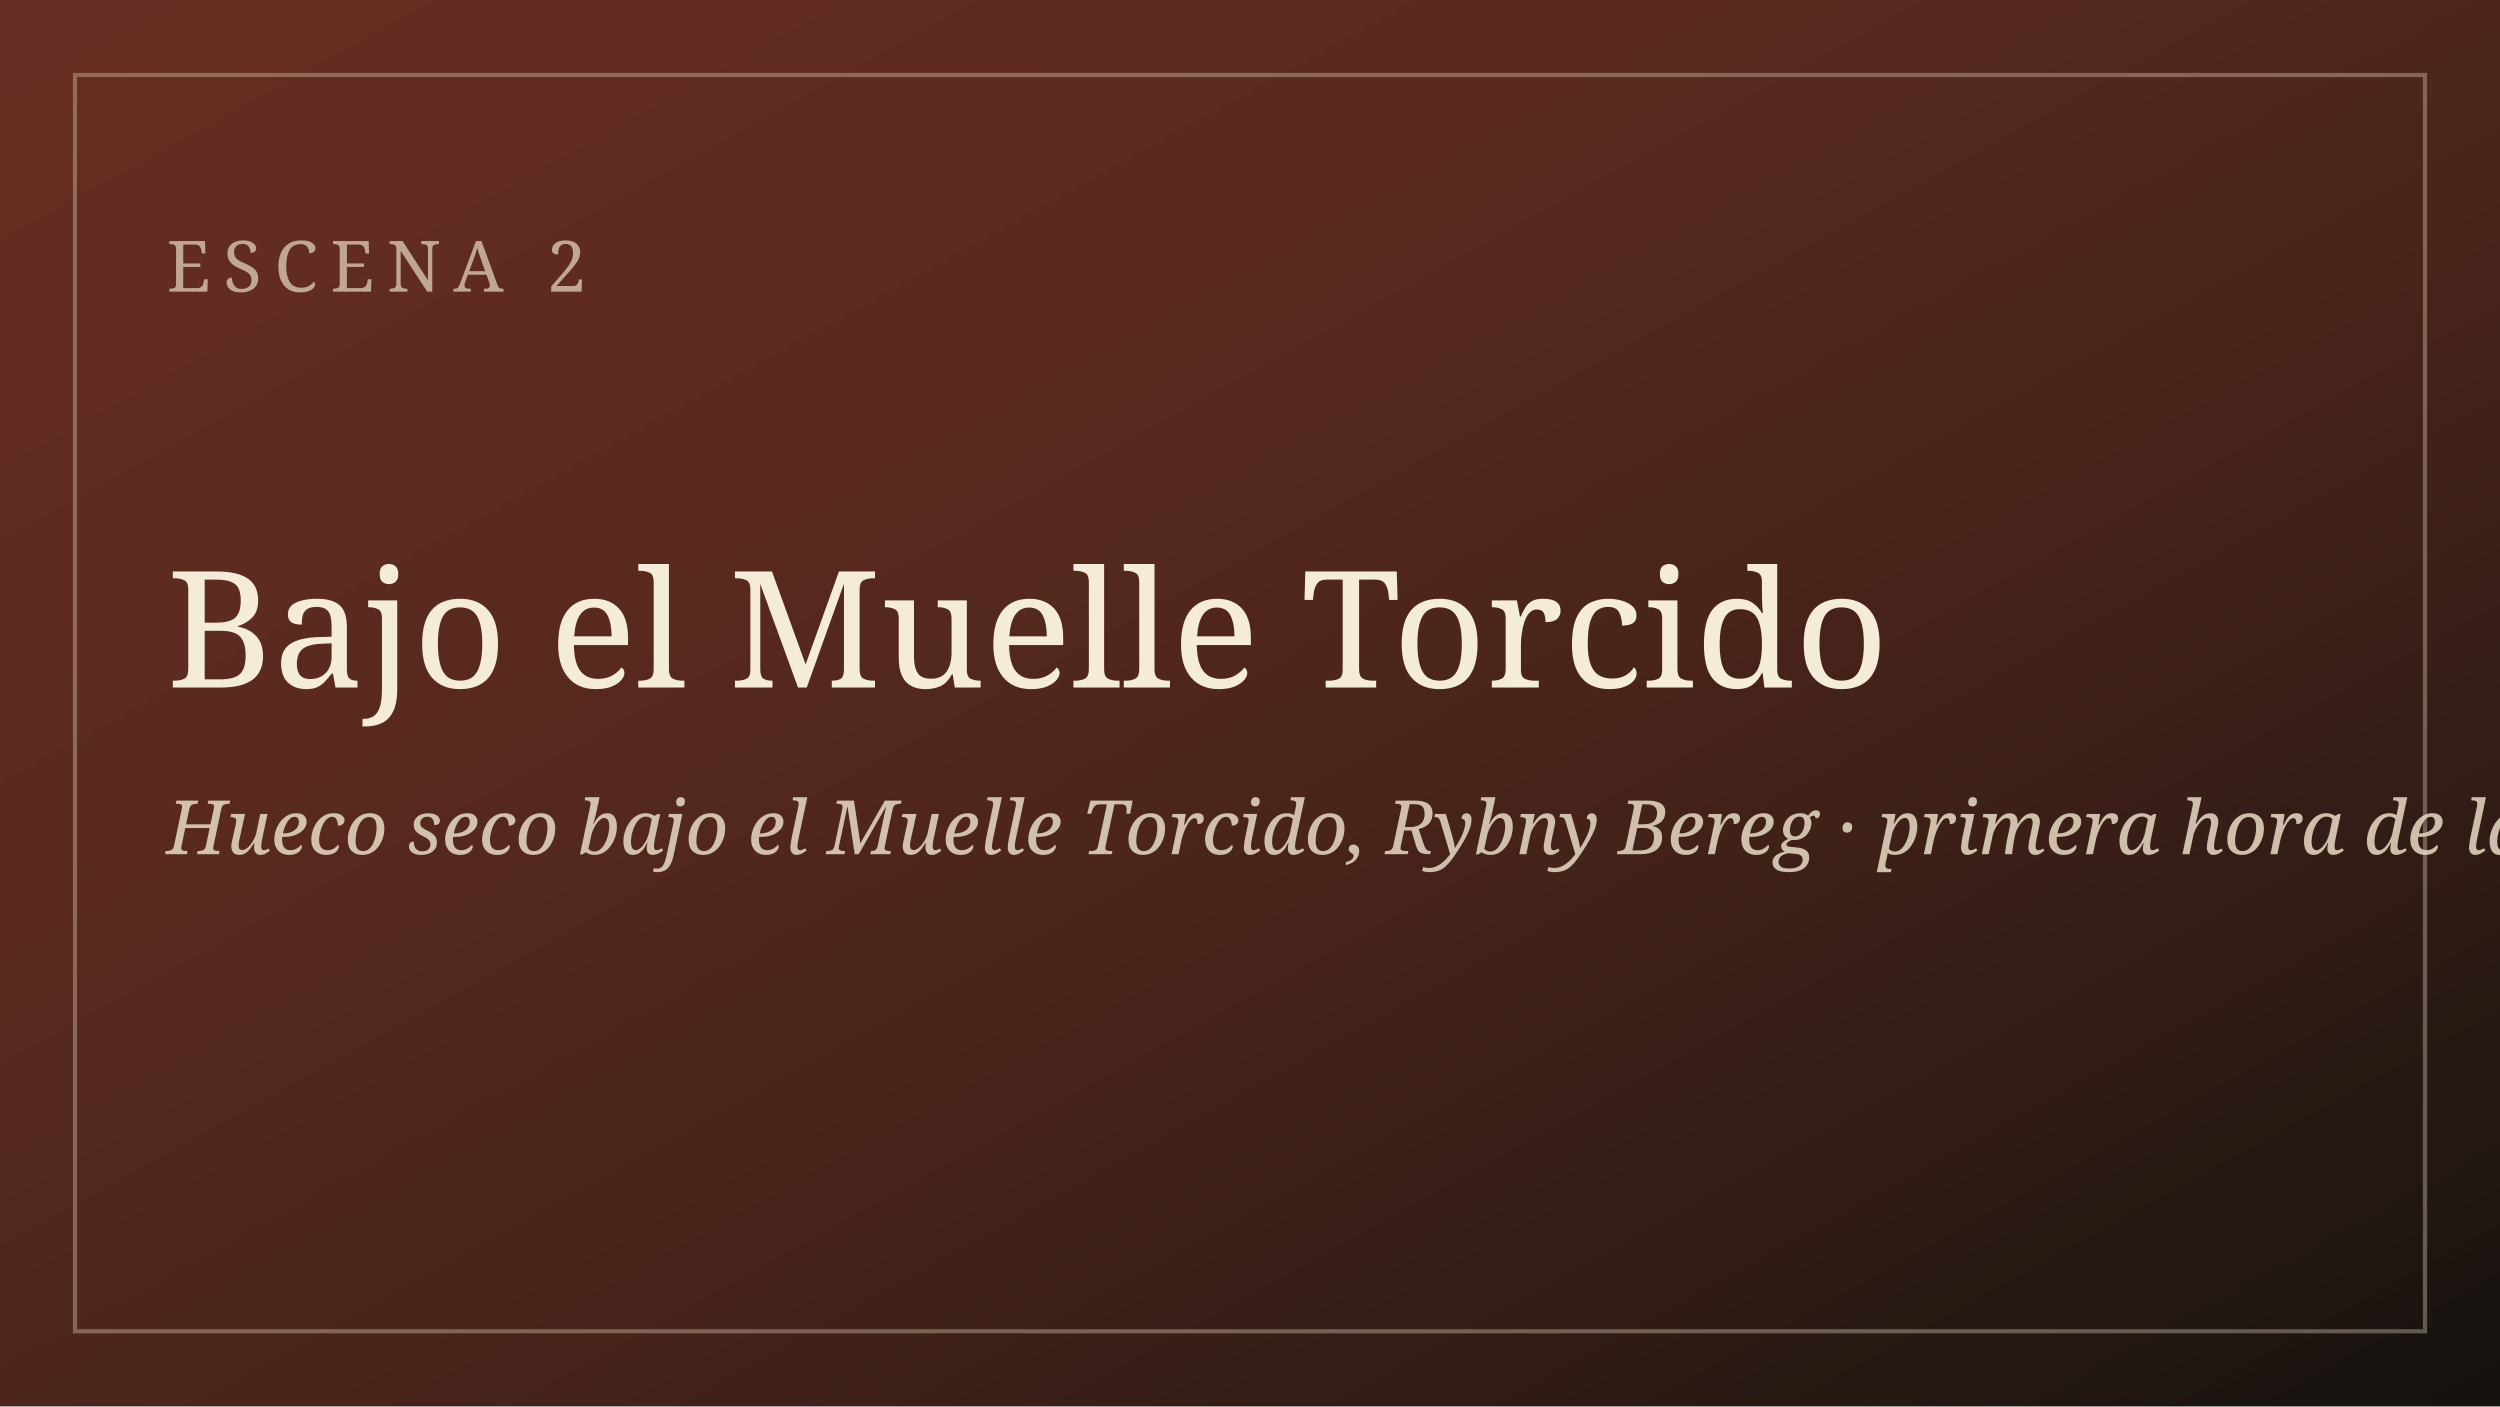
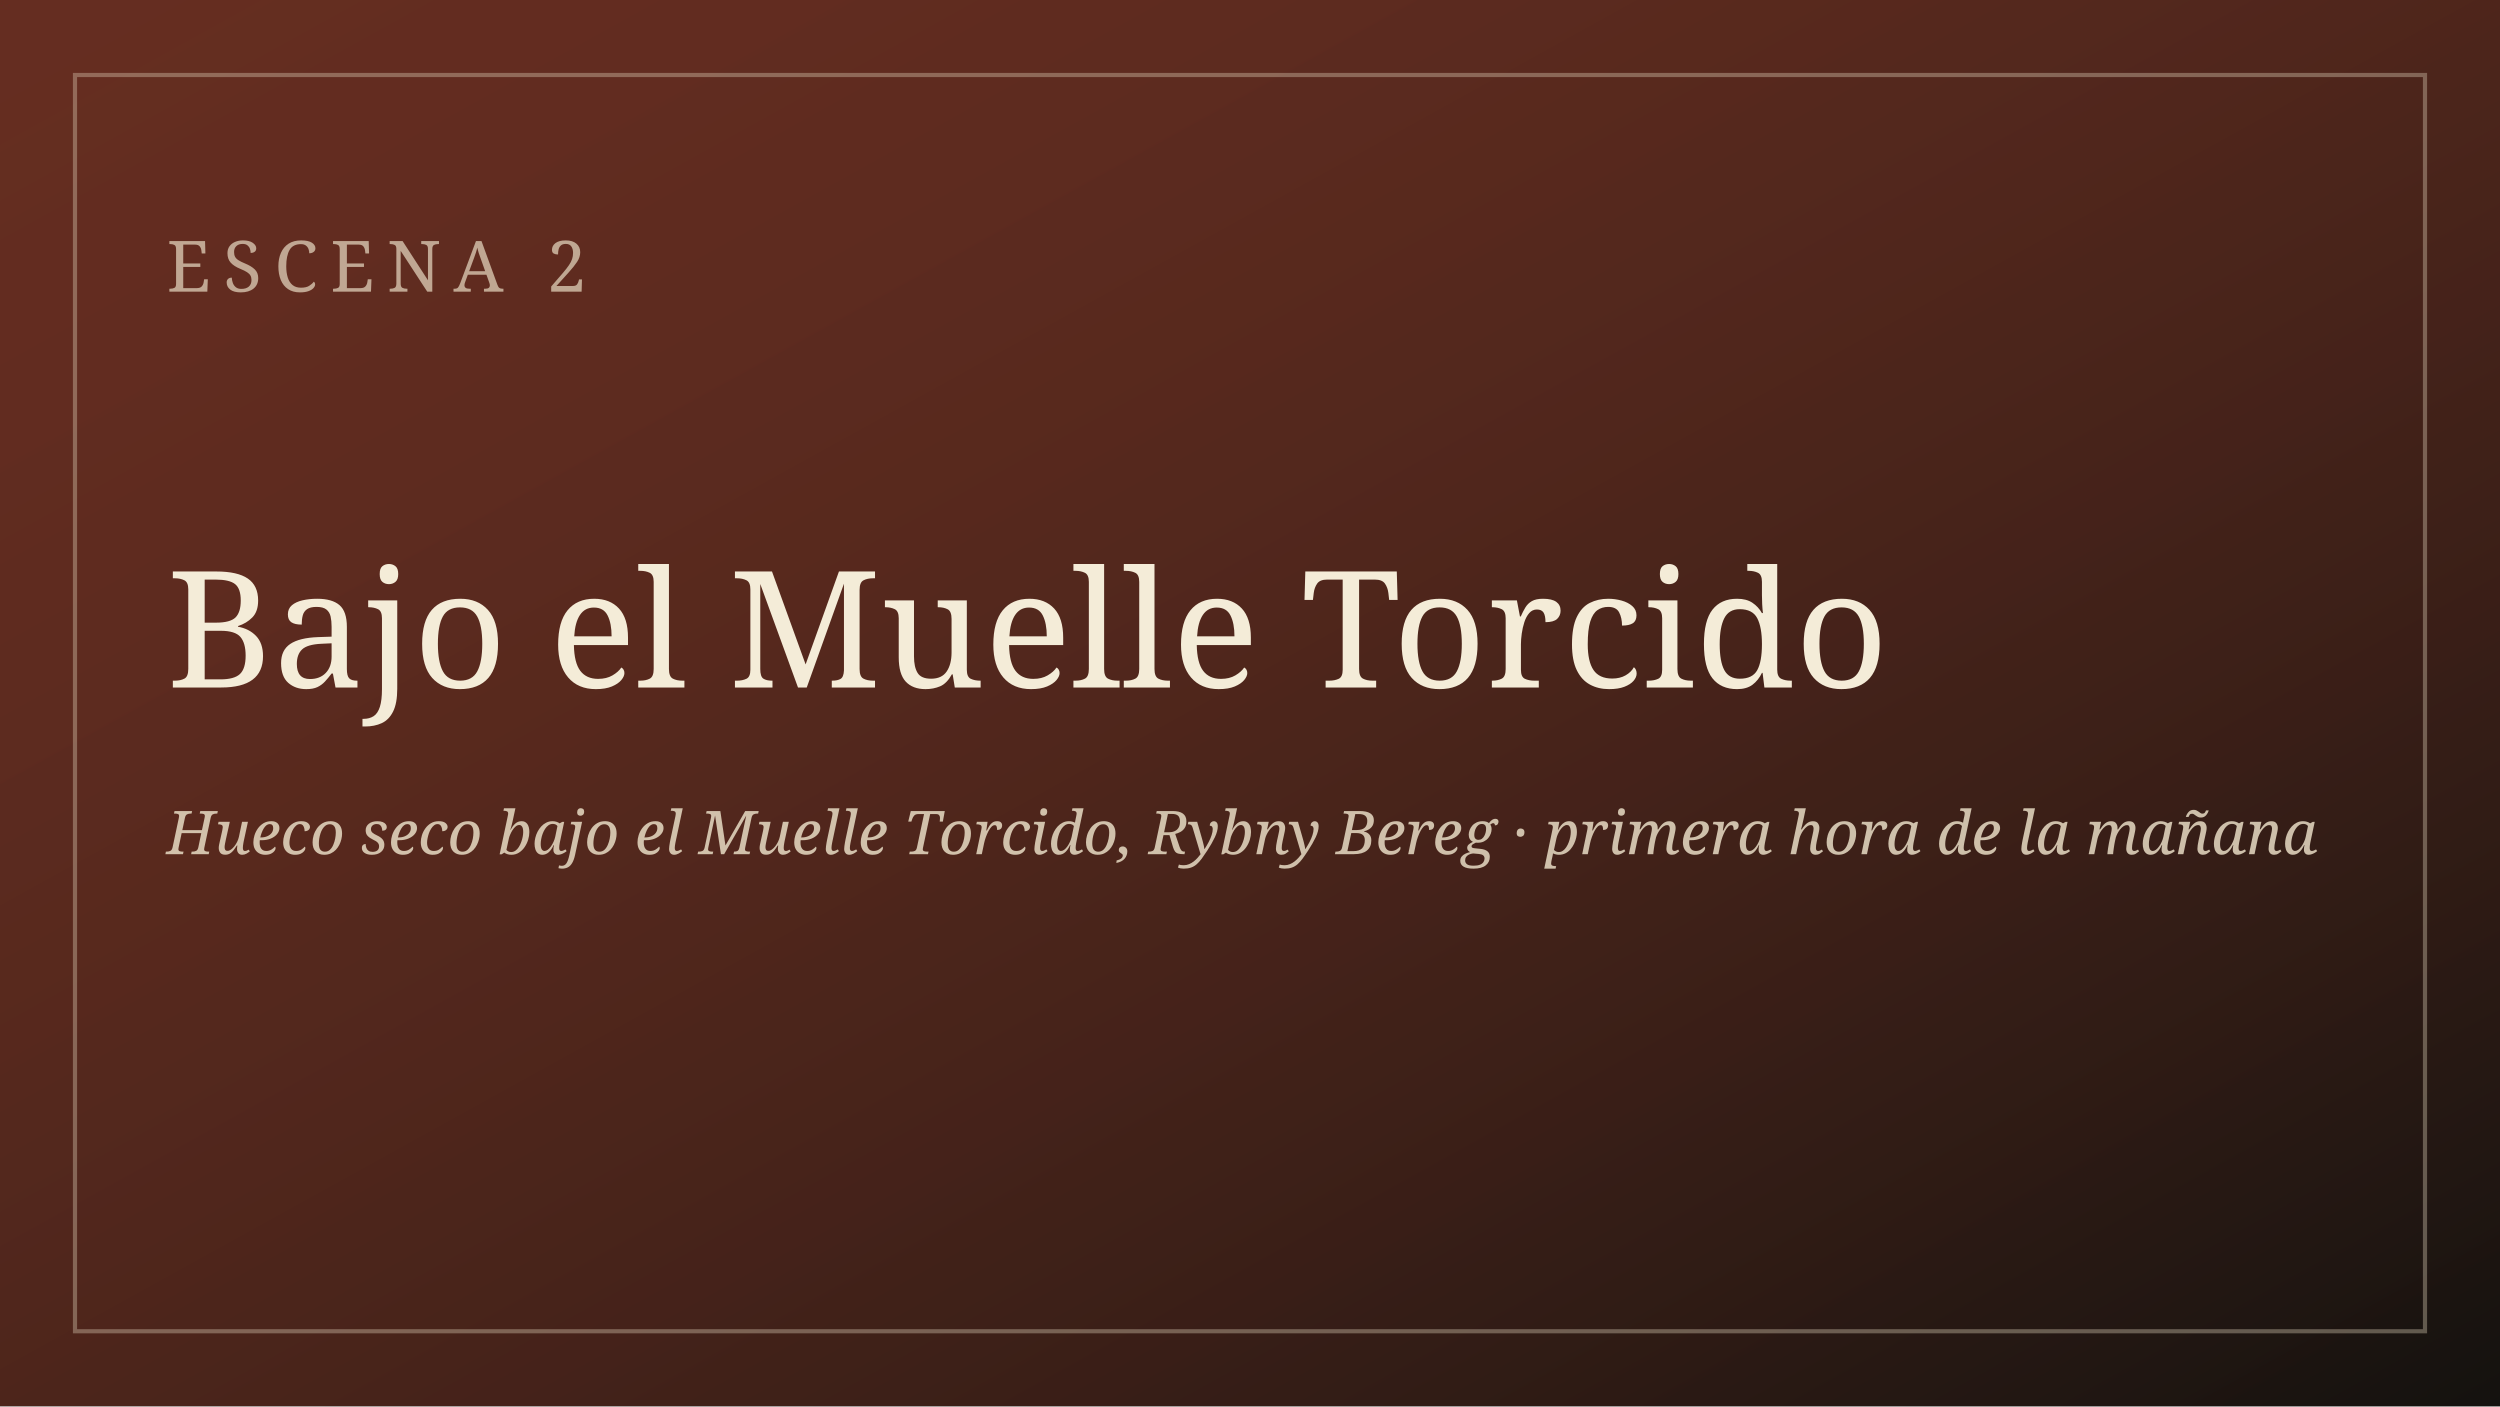
<svg xmlns="http://www.w3.org/2000/svg" viewBox="0 0 1200 675" role="img" aria-label="Bajo el Muelle Torcido">
  <defs>
    <linearGradient id="f" x1="0" y1="0" x2="1" y2="1">
      <stop offset="0" stop-color="#a8442f" stop-opacity="0.55" />
      <stop offset="1" stop-color="#14120f" />
    </linearGradient>
  </defs>
  <rect width="1200" height="675" fill="#14120f" />
  <rect width="1200" height="675" fill="url(#f)" />
  <rect x="36" y="36" width="1128" height="603" fill="none" stroke="#e8dcc4" stroke-opacity="0.35" stroke-width="2" />
  <text x="80" y="140" fill="#e8dcc4" fill-opacity="0.7" font-family="Georgia, serif" font-size="34" letter-spacing="6">ESCENA 2</text>
  <text x="80" y="330" fill="#f4ecd8" font-family="Georgia, serif" font-size="78">Bajo el Muelle Torcido</text>
-   <text x="80" y="410" fill="#e8dcc4" fill-opacity="0.85" font-family="Georgia, serif" font-size="36" font-style="italic">Hueco seco bajo el Muelle Torcido, Rybny Bereg · primera hora de la mañana</text>
+   <text x="80" y="410" fill="#e8dcc4" fill-opacity="0.85" font-family="Georgia, serif" font-size="29" font-style="italic">Hueco seco bajo el Muelle Torcido, Rybny Bereg · primera hora de la mañana</text>
</svg>
